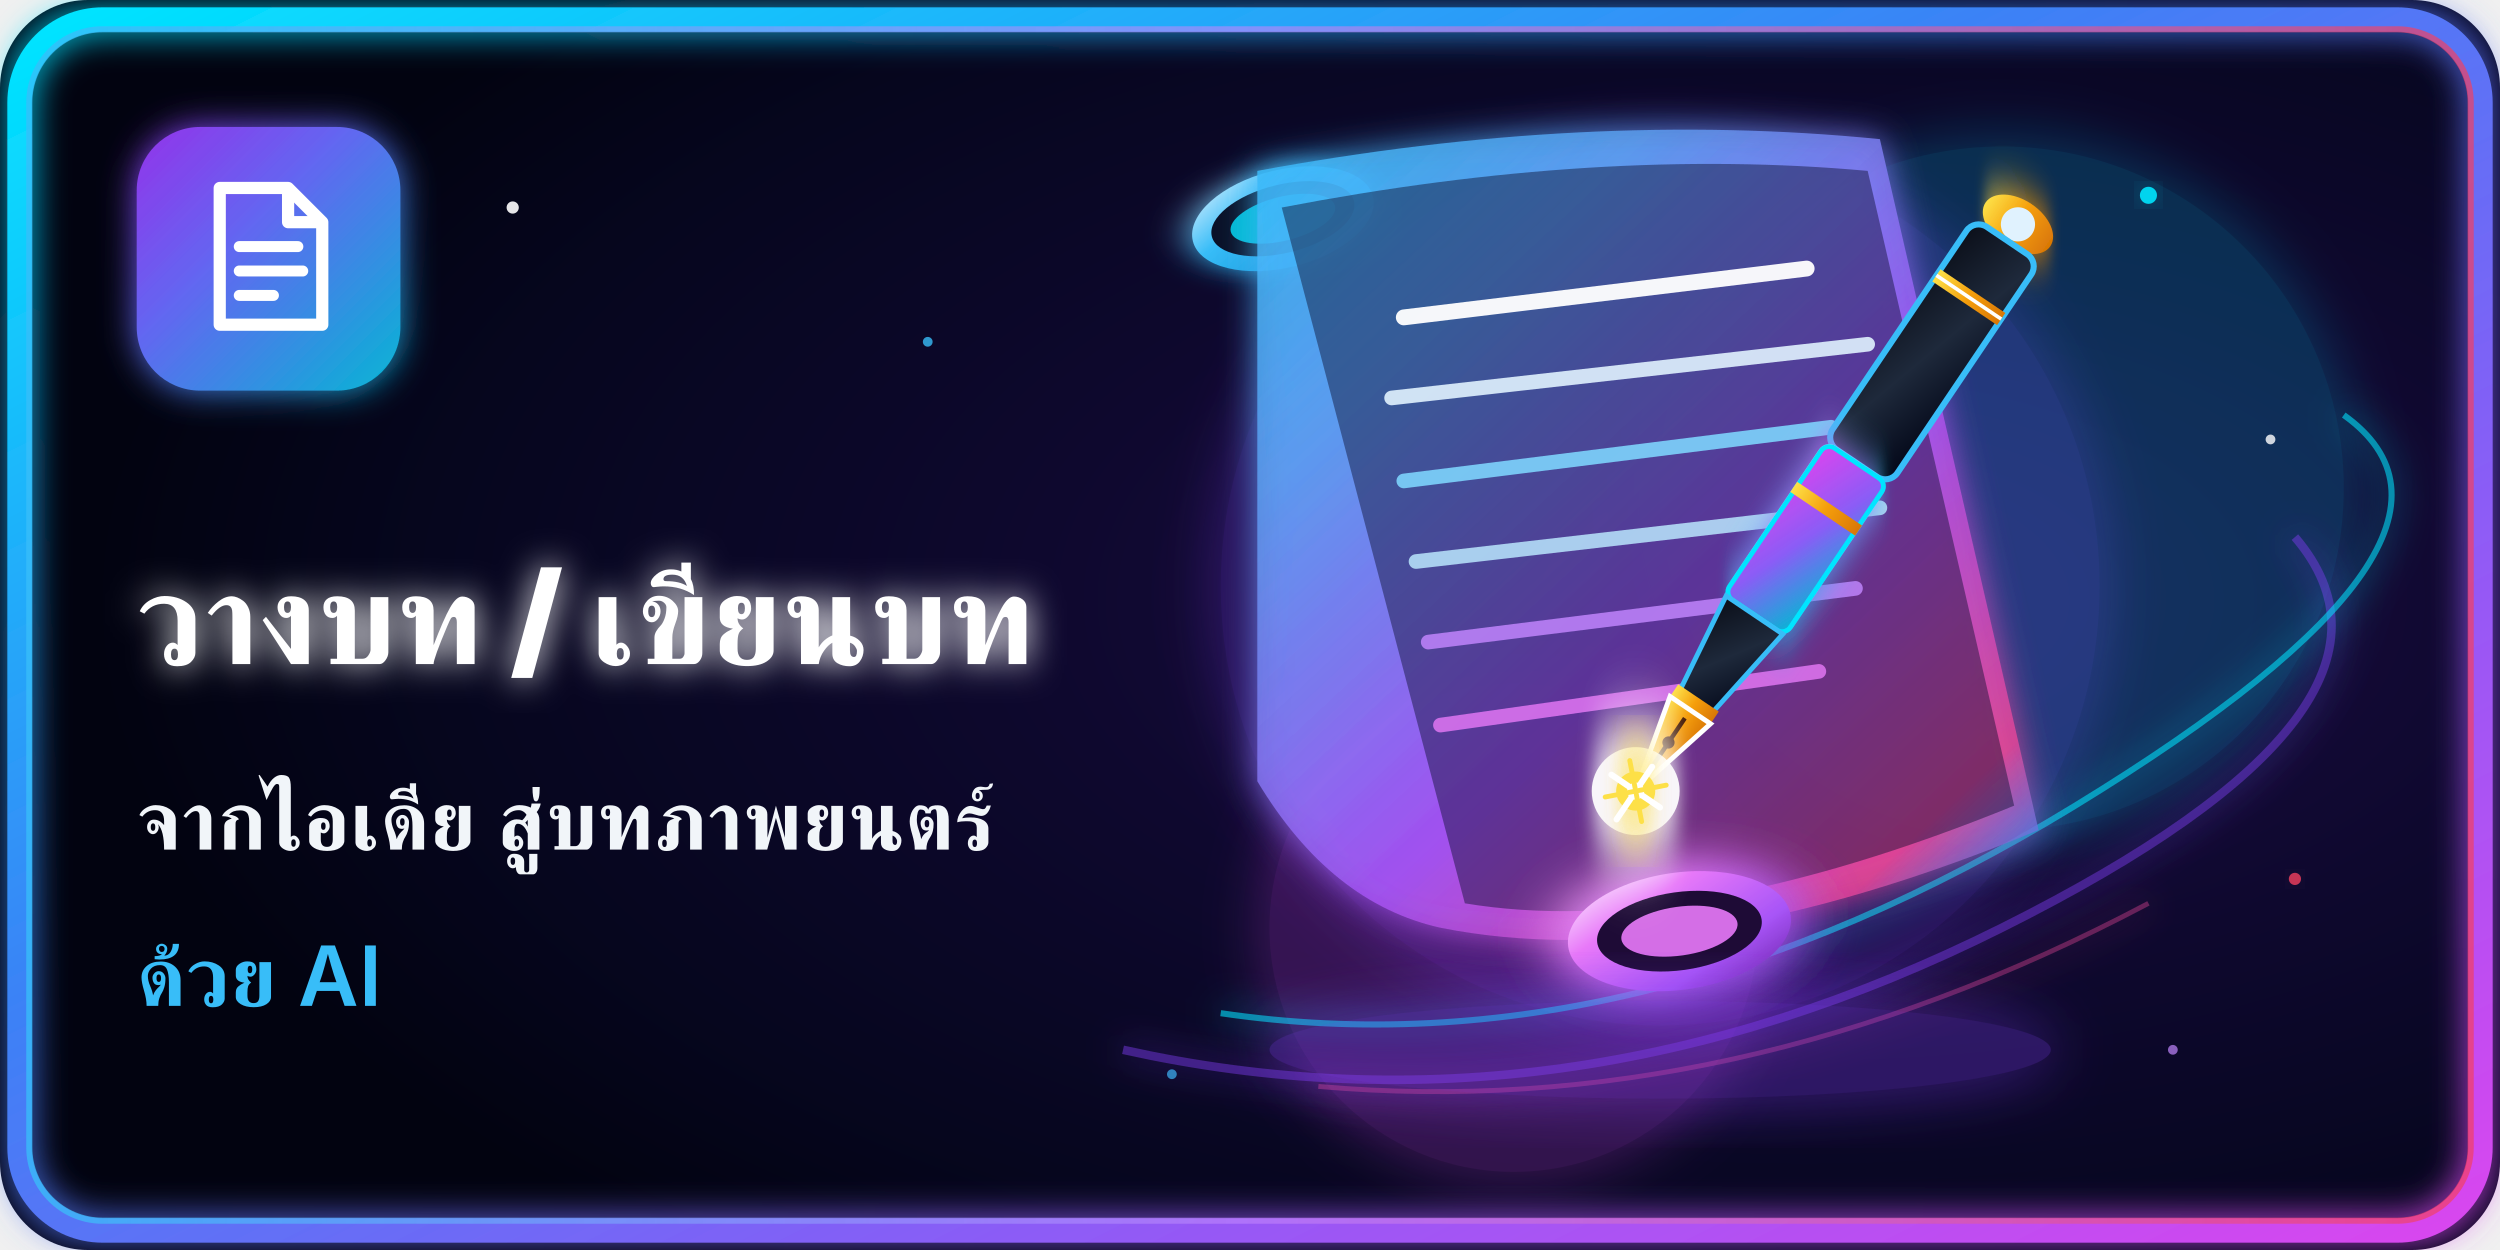
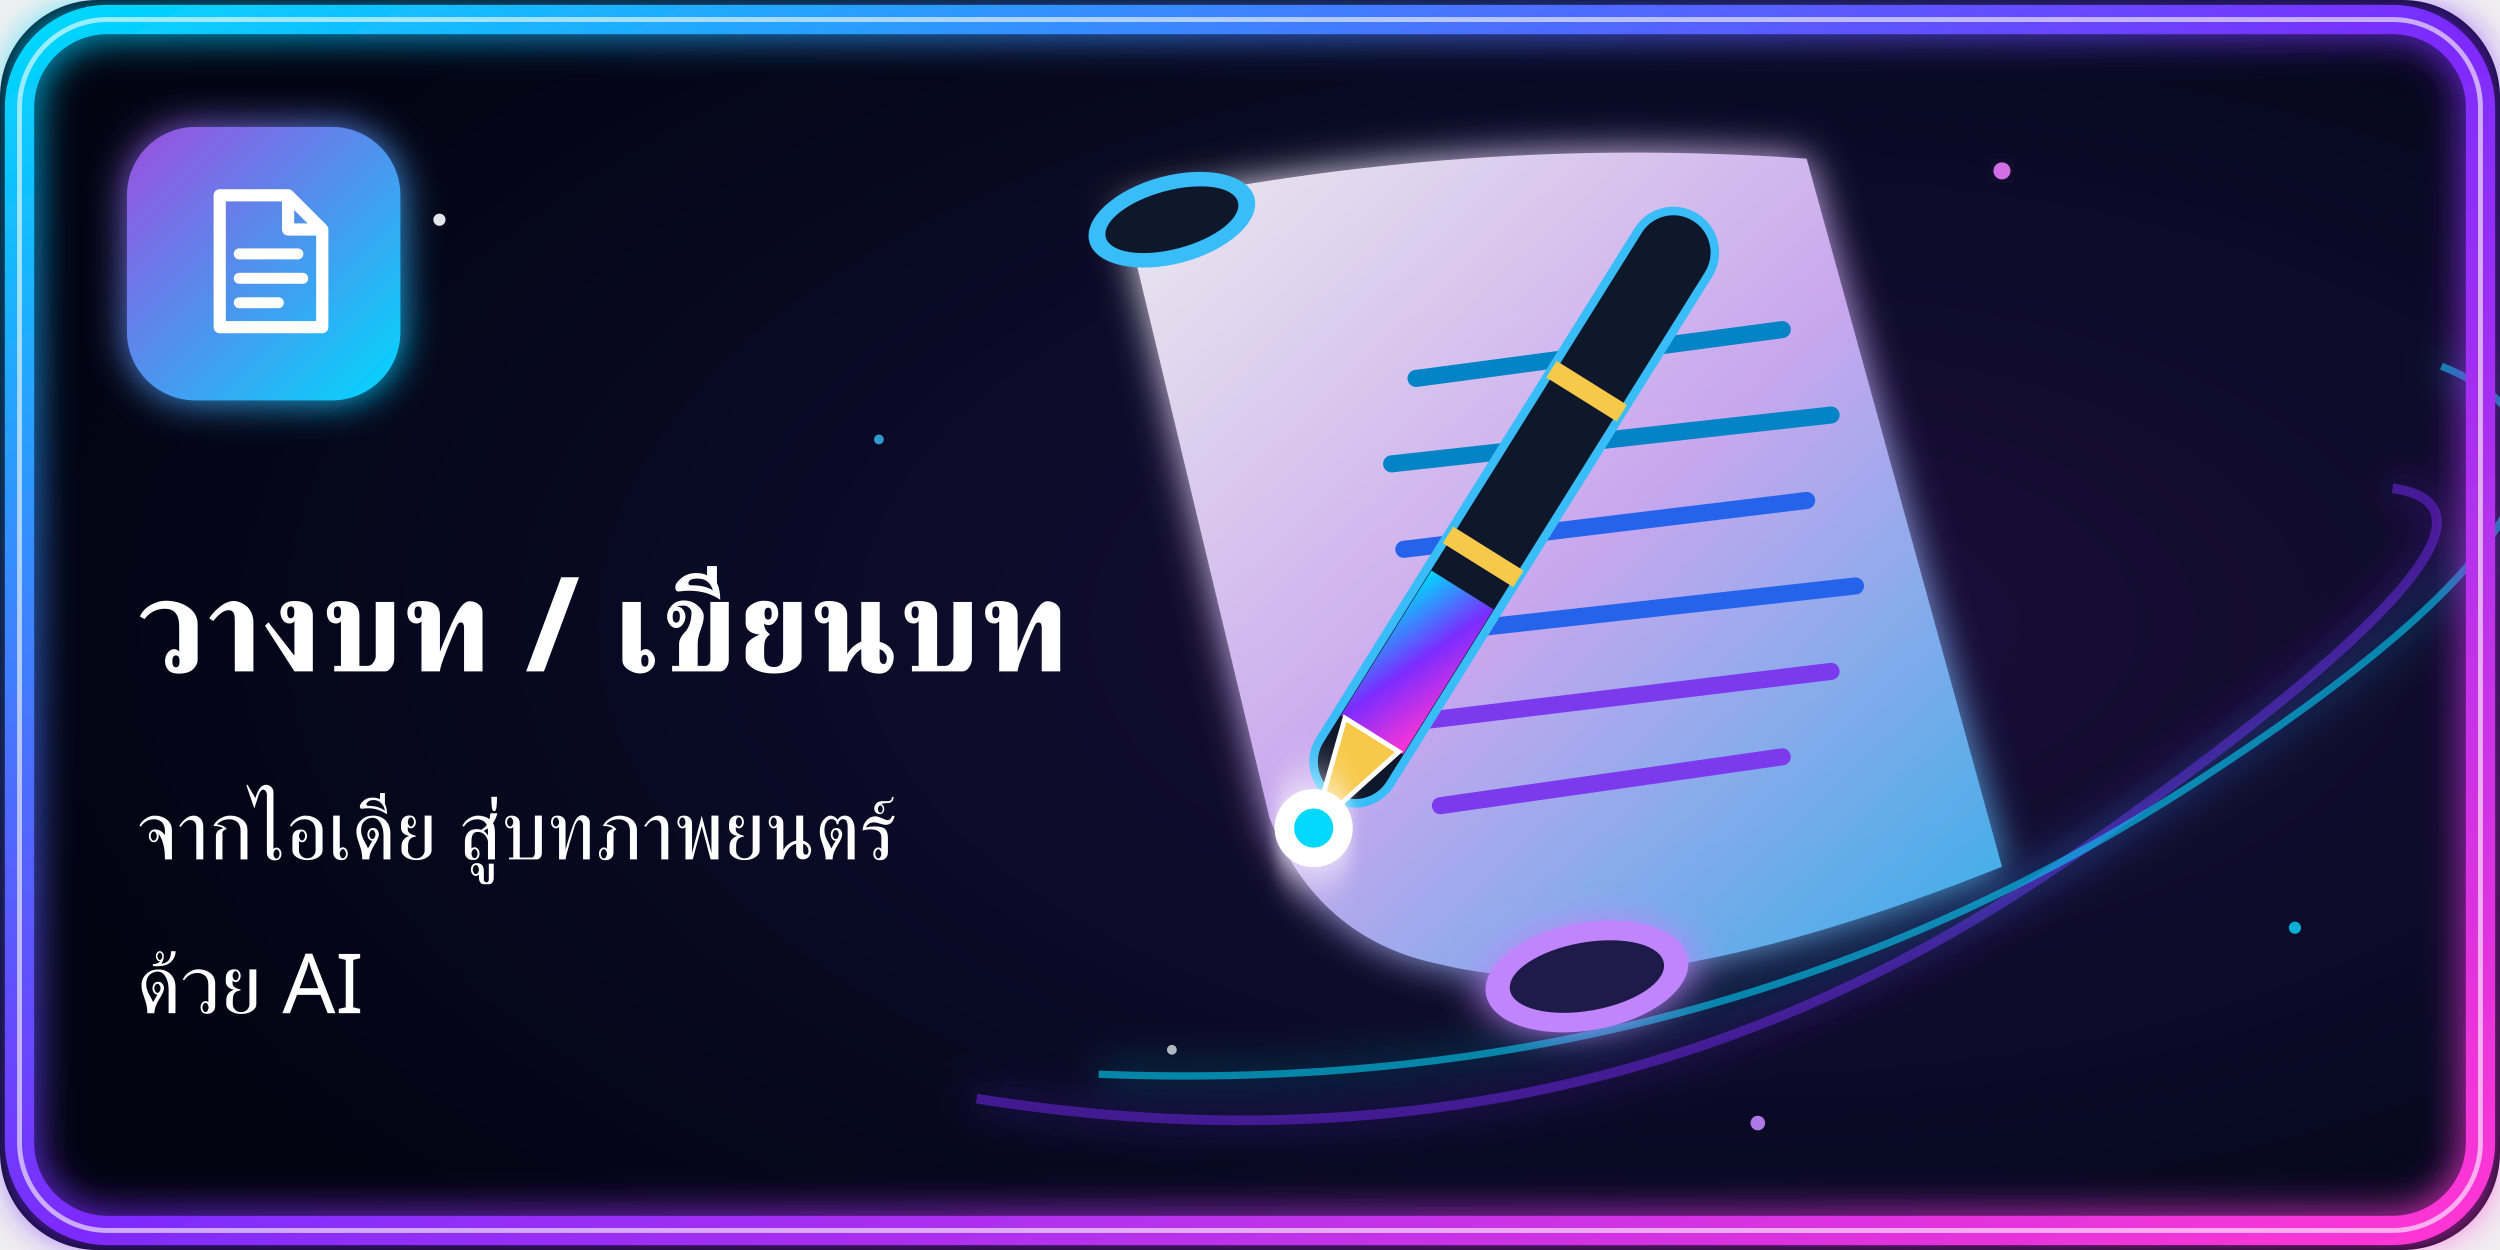
<svg xmlns="http://www.w3.org/2000/svg" viewBox="0 0 1024 512" width="1024" height="512">
  <defs>
-     <radialGradient id="bg1" cx="72%" cy="48%" r="68%">
-       <stop offset="0%" stop-color="#1E0E45" />
-       <stop offset="45%" stop-color="#0E082E" />
-       <stop offset="80%" stop-color="#06061E" />
-       <stop offset="100%" stop-color="#020310" />
+     <radialGradient id="bg1" cx="70%" cy="50%" r="70%">
+       <stop offset="0%" stop-color="#1B0E3B" />
+       <stop offset="60%" stop-color="#090A24" />
+       <stop offset="100%" stop-color="#020412" />
    </radialGradient>
    <linearGradient id="border1" x1="0%" y1="0%" x2="100%" y2="100%">
-       <stop offset="0%" stop-color="#00E5FF" />
-       <stop offset="40%" stop-color="#3B82F6" />
-       <stop offset="70%" stop-color="#8B5CF6" />
-       <stop offset="100%" stop-color="#D946EF" />
-     </linearGradient>
-     <linearGradient id="innerBorder1" x1="0%" y1="0%" x2="100%" y2="0%">
-       <stop offset="0%" stop-color="#38BDF8" stop-opacity="0.9" />
-       <stop offset="50%" stop-color="#C084FC" stop-opacity="0.7" />
-       <stop offset="100%" stop-color="#F43F5E" stop-opacity="0.8" />
+       <stop offset="0%" stop-color="#00D8FF" />
+       <stop offset="50%" stop-color="#7B2CFF" />
+       <stop offset="100%" stop-color="#FF35D4" />
    </linearGradient>
    <linearGradient id="icon1" x1="0%" y1="0%" x2="100%" y2="100%">
-       <stop offset="0%" stop-color="#9333EA" />
-       <stop offset="40%" stop-color="#6366F1" />
-       <stop offset="100%" stop-color="#06B6D4" />
+       <stop offset="0%" stop-color="#9D4EDD" />
+       <stop offset="100%" stop-color="#00D8FF" />
    </linearGradient>
-     <linearGradient id="scrollBody" x1="0%" y1="0%" x2="90%" y2="100%">
-       <stop offset="0%" stop-color="#38BDF8" stop-opacity="0.95" />
-       <stop offset="25%" stop-color="#60A5FA" stop-opacity="0.85" />
-       <stop offset="60%" stop-color="#A855F7" stop-opacity="0.9" />
-       <stop offset="90%" stop-color="#EC4899" stop-opacity="0.85" />
-       <stop offset="100%" stop-color="#3B82F6" stop-opacity="0.9" />
+     <linearGradient id="scroll1" x1="0%" y1="0%" x2="100%" y2="100%">
+       <stop offset="0%" stop-color="#FFFFFF" />
+       <stop offset="50%" stop-color="#D8B4FE" />
+       <stop offset="100%" stop-color="#38BDF8" />
    </linearGradient>
-     <linearGradient id="scrollRollTop" x1="0%" y1="0%" x2="100%" y2="100%">
-       <stop offset="0%" stop-color="#E0F2FE" />
-       <stop offset="35%" stop-color="#38BDF8" />
-       <stop offset="100%" stop-color="#0284C7" />
-     </linearGradient>
-     <linearGradient id="scrollRollBottom" x1="0%" y1="0%" x2="100%" y2="100%">
-       <stop offset="0%" stop-color="#FDF4FF" />
-       <stop offset="30%" stop-color="#E879F9" />
-       <stop offset="70%" stop-color="#A855F7" />
-       <stop offset="100%" stop-color="#6B21A8" />
-     </linearGradient>
-     <linearGradient id="penBody" x1="0%" y1="0%" x2="100%" y2="100%">
-       <stop offset="0%" stop-color="#0B0F19" />
-       <stop offset="50%" stop-color="#1E293B" />
-       <stop offset="100%" stop-color="#020617" />
-     </linearGradient>
-     <linearGradient id="penGold" x1="0%" y1="0%" x2="100%" y2="0%">
-       <stop offset="0%" stop-color="#FDE047" />
-       <stop offset="50%" stop-color="#F59E0B" />
-       <stop offset="100%" stop-color="#D97706" />
-     </linearGradient>
-     <linearGradient id="penGrip" x1="0%" y1="0%" x2="100%" y2="100%">
-       <stop offset="0%" stop-color="#D946EF" />
-       <stop offset="50%" stop-color="#8B5CF6" />
-       <stop offset="100%" stop-color="#06B6D4" />
-     </linearGradient>
-     <filter id="glow" x="-30%" y="-30%" width="160%" height="160%">
-       <feGaussianBlur stdDeviation="7" result="blur" />
+     <filter id="glow1" x="-20%" y="-20%" width="140%" height="140%">
+       <feGaussianBlur stdDeviation="8" result="blur" />
      <feMerge>
        <feMergeNode in="blur" />
        <feMergeNode in="SourceGraphic" />
      </feMerge>
    </filter>
-     <filter id="brightGlow" x="-50%" y="-50%" width="200%" height="200%">
-       <feGaussianBlur stdDeviation="12" result="blur1" />
-       <feGaussianBlur stdDeviation="4" result="blur2" />
-       <feMerge>
-         <feMergeNode in="blur1" />
-         <feMergeNode in="blur2" />
-         <feMergeNode in="SourceGraphic" />
-       </feMerge>
-     </filter>
  </defs>
-   <rect width="1024" height="512" rx="36" fill="url(#bg1)" />
-   <circle cx="680" cy="240" r="180" fill="#7C3AED" opacity="0.22" filter="url(#brightGlow)" />
-   <circle cx="820" cy="200" r="140" fill="#00D8FF" opacity="0.18" filter="url(#brightGlow)" />
-   <circle cx="620" cy="380" r="100" fill="#D946EF" opacity="0.2" filter="url(#brightGlow)" />
-   <circle cx="210" cy="85" r="2.5" fill="#FFFFFF" opacity="0.9" />
-   <circle cx="380" cy="140" r="2" fill="#38BDF8" opacity="0.8" />
-   <circle cx="530" cy="75" r="3" fill="#E879F9" opacity="0.9" filter="url(#glow)" />
-   <circle cx="880" cy="80" r="3.5" fill="#00E5FF" opacity="0.9" filter="url(#glow)" />
-   <circle cx="930" cy="180" r="2" fill="#FFFFFF" opacity="0.8" />
-   <circle cx="940" cy="360" r="2.5" fill="#F43F5E" opacity="0.8" filter="url(#glow)" />
-   <circle cx="890" cy="430" r="2" fill="#C084FC" opacity="0.7" />
-   <circle cx="480" cy="440" r="2" fill="#38BDF8" opacity="0.7" />
-   <path d="M 460 430 Q 640 470 820 380 T 940 220" fill="none" stroke="#7C3AED" stroke-width="3.5" opacity="0.5" filter="url(#glow)" />
-   <path d="M 500 415 Q 670 440 850 330 T 960 170" fill="none" stroke="#00E5FF" stroke-width="2.5" opacity="0.6" filter="url(#glow)" />
-   <path d="M 540 445 Q 710 460 880 370" fill="none" stroke="#EC4899" stroke-width="2" opacity="0.4" filter="url(#glow)" />
-   <g id="artworkGroup" transform="translate(430, 25)">
-     <g transform="translate(30, 50) rotate(-14)">
-       <ellipse cx="60" cy="30" rx="38" ry="20" fill="url(#scrollRollTop)" filter="url(#glow)" />
-       <ellipse cx="60" cy="30" rx="30" ry="14" fill="#0A1128" />
-       <ellipse cx="60" cy="30" rx="22" ry="9" fill="#00E5FF" opacity="0.8" />
-     </g>
-     <path d="M 85 45 Q 220 20 340 32 L 405 315 Q 260 375 160 355 Q 115 345 85 295 Z" fill="url(#scrollBody)" opacity="0.94" filter="url(#glow)" />
-     <path d="M 95 60 Q 225 35 335 45 L 395 305 Q 260 360 170 345 Z" fill="#0B0D2E" opacity="0.45" />
-     <line x1="145" y1="105" x2="310" y2="85" stroke="#FFFFFF" stroke-width="6.5" stroke-linecap="round" opacity="0.95" />
-     <line x1="140" y1="138" x2="335" y2="116" stroke="#E0F2FE" stroke-width="6" stroke-linecap="round" opacity="0.9" />
-     <line x1="145" y1="172" x2="320" y2="150" stroke="#7DD3FC" stroke-width="6" stroke-linecap="round" opacity="0.9" />
-     <line x1="150" y1="205" x2="340" y2="183" stroke="#BAE6FD" stroke-width="6" stroke-linecap="round" opacity="0.85" />
-     <line x1="155" y1="238" x2="330" y2="216" stroke="#C084FC" stroke-width="6" stroke-linecap="round" opacity="0.85" />
-     <line x1="160" y1="272" x2="315" y2="250" stroke="#E879F9" stroke-width="6" stroke-linecap="round" opacity="0.8" />
-     <g transform="translate(195, 340) rotate(-8)">
-       <ellipse cx="60" cy="25" rx="46" ry="24" fill="url(#scrollRollBottom)" filter="url(#brightGlow)" />
-       <ellipse cx="60" cy="25" rx="34" ry="16" fill="#1E0B36" />
-       <ellipse cx="60" cy="25" rx="24" ry="10" fill="#E879F9" opacity="0.9" />
-     </g>
-     <g transform="translate(390, 48) rotate(34)">
-       <ellipse cx="16" cy="12" rx="16" ry="10" fill="url(#penGold)" filter="url(#glow)" />
-       <circle cx="16" cy="12" r="7" fill="#E0F2FE" />
-       <rect x="0" y="20" width="32" height="110" rx="6" fill="url(#penBody)" stroke="#38BDF8" stroke-width="2.5" />
-       <rect x="0" y="45" width="32" height="6" fill="url(#penGold)" />
-       <line x1="0" y1="48" x2="32" y2="48" stroke="#FFFFFF" stroke-width="1.5" />
-       <rect x="1" y="130" width="30" height="75" rx="4" fill="url(#penGrip)" stroke="#00E5FF" stroke-width="2" filter="url(#glow)" />
-       <rect x="0" y="150" width="32" height="5" fill="url(#penGold)" />
-       <polygon points="2,205 30,205 24,248 8,248" fill="url(#penBody)" stroke="#38BDF8" stroke-width="2" />
-       <rect x="6" y="246" width="20" height="6" fill="url(#penGold)" />
-       <polygon points="6,252 26,252 16,292" fill="url(#penGold)" stroke="#FFFFFF" stroke-width="2" />
-       <line x1="16" y1="256" x2="16" y2="282" stroke="#451A03" stroke-width="1.8" />
-       <circle cx="16" cy="268" r="2.5" fill="#451A03" />
-       <circle cx="16" cy="292" r="18" fill="#FFFFFF" opacity="0.95" filter="url(#brightGlow)" />
-       <circle cx="16" cy="292" r="8" fill="#FDE047" filter="url(#brightGlow)" />
-       <circle cx="16" cy="292" r="3.5" fill="#FFFFFF" />
-       <line x1="16" y1="280" x2="16" y2="306" stroke="#FFFFFF" stroke-width="2.5" stroke-linecap="round" />
-       <line x1="4" y1="292" x2="28" y2="292" stroke="#FFFFFF" stroke-width="2.5" stroke-linecap="round" />
-       <line x1="7" y1="283" x2="25" y2="301" stroke="#FDE047" stroke-width="2" stroke-linecap="round" />
-       <line x1="7" y1="301" x2="25" y2="283" stroke="#FDE047" stroke-width="2" stroke-linecap="round" />
-     </g>
-     <ellipse cx="250" cy="405" rx="160" ry="20" fill="#7C3AED" opacity="0.3" filter="url(#brightGlow)" />
+   <rect width="1024" height="512" rx="40" fill="url(#bg1)" />
+   <circle cx="180" cy="90" r="2.5" fill="#FFFFFF" opacity="0.9" />
+   <circle cx="360" cy="180" r="2" fill="#38BDF8" opacity="0.8" />
+   <circle cx="820" cy="70" r="3.5" fill="#E879F9" opacity="0.9" filter="url(#glow1)" />
+   <circle cx="940" cy="380" r="2.5" fill="#00D8FF" opacity="0.8" />
+   <circle cx="480" cy="430" r="2" fill="#FFFFFF" opacity="0.7" />
+   <circle cx="720" cy="460" r="3" fill="#C084FC" opacity="0.9" />
+   <path d="M 400 450 Q 650 490 850 350 T 980 200" fill="none" stroke="#7B2CFF" stroke-width="4" opacity="0.5" filter="url(#glow1)" />
+   <path d="M 450 440 Q 700 450 900 320 T 1000 150" fill="none" stroke="#00D8FF" stroke-width="3" opacity="0.6" filter="url(#glow1)" />
+   <g transform="translate(420, 45)">
+     <path d="M 40 40 Q 180 10 320 20 L 400 310 Q 250 370 170 350 Q 120 340 100 290 Z" fill="url(#scroll1)" opacity="0.92" filter="url(#glow1)" />
+     <ellipse cx="60" cy="45" rx="35" ry="18" fill="#38BDF8" transform="rotate(-15 60 45)" />
+     <ellipse cx="60" cy="45" rx="28" ry="12" fill="#0F172A" transform="rotate(-15 60 45)" />
+     <ellipse cx="230" cy="355" rx="42" ry="22" fill="#C084FC" transform="rotate(-10 230 355)" filter="url(#glow1)" />
+     <ellipse cx="230" cy="355" rx="32" ry="14" fill="#1E1B4B" transform="rotate(-10 230 355)" />
+     <line x1="160" y1="110" x2="310" y2="90" stroke="#0284C7" stroke-width="7" stroke-linecap="round" />
+     <line x1="150" y1="145" x2="330" y2="125" stroke="#0284C7" stroke-width="7" stroke-linecap="round" />
+     <line x1="155" y1="180" x2="320" y2="160" stroke="#2563EB" stroke-width="7" stroke-linecap="round" />
+     <line x1="160" y1="215" x2="340" y2="195" stroke="#2563EB" stroke-width="7" stroke-linecap="round" />
+     <line x1="165" y1="250" x2="330" y2="230" stroke="#7C3AED" stroke-width="7" stroke-linecap="round" />
+     <line x1="170" y1="285" x2="310" y2="265" stroke="#7C3AED" stroke-width="7" stroke-linecap="round" />
  </g>
-   <g id="leftIcon" transform="translate(56, 52)">
-     <rect width="108" height="108" rx="26" fill="url(#icon1)" filter="url(#glow)" />
-     <g transform="translate(28, 25)">
-       <path d="M 6 0 L 34 0 L 48 14 L 48 56 L 6 56 Z" fill="none" stroke="#FFFFFF" stroke-width="5" stroke-linejoin="round" />
-       <polyline points="34,0 34,14 48,14" fill="none" stroke="#FFFFFF" stroke-width="5" stroke-linejoin="round" />
-       <line x1="14" y1="24" x2="38" y2="24" stroke="#FFFFFF" stroke-width="4.5" stroke-linecap="round" />
-       <line x1="14" y1="34" x2="40" y2="34" stroke="#FFFFFF" stroke-width="4.5" stroke-linecap="round" />
-       <line x1="14" y1="44" x2="28" y2="44" stroke="#FFFFFF" stroke-width="4.5" stroke-linecap="round" />
-     </g>
+   <g transform="translate(680, 80) rotate(32)">
+     <rect x="0" y="0" width="34" height="280" rx="17" fill="#0F172A" stroke="#38BDF8" stroke-width="3.5" />
+     <rect x="2" y="180" width="30" height="70" fill="url(#border1)" />
+     <rect x="0" y="80" width="34" height="8" fill="#F7C94A" />
+     <rect x="0" y="160" width="34" height="8" fill="#F7C94A" />
+     <polygon points="4,250 30,250 17,295" fill="#F7C94A" stroke="#FFFFFF" stroke-width="2" />
+     <circle cx="17" cy="295" r="16" fill="#FFFFFF" filter="url(#glow1)" />
+     <circle cx="17" cy="295" r="8" fill="#00D8FF" />
  </g>
-   <g id="leftTypography">
-     <text x="56" y="272" font-family="'Prompt', 'Plus Jakarta Sans', system-ui, -apple-system, sans-serif" font-weight="900" font-size="52" letter-spacing="0.5" fill="#FFFFFF" filter="url(#glow)">วางบท / เขียนบท</text>
-     <text x="56" y="348" font-family="'Prompt', 'Plus Jakarta Sans', system-ui, -apple-system, sans-serif" font-weight="600" font-size="34" letter-spacing="0.2" fill="#F1F5F9">จากไอเดีย สู่บทภาพยนตร์</text>
-     <text x="56" y="412" font-family="'Prompt', 'Plus Jakarta Sans', system-ui, -apple-system, sans-serif" font-weight="600" font-size="34" letter-spacing="0.2" fill="#38BDF8">ด้วย AI</text>
+   <rect x="52" y="52" width="112" height="112" rx="28" fill="url(#icon1)" filter="url(#glow1)" />
+   <g transform="translate(82, 80)">
+     <path d="M 8 0 L 36 0 L 50 14 L 50 54 L 8 54 Z" fill="none" stroke="#FFFFFF" stroke-width="5" stroke-linejoin="round" />
+     <polyline points="36,0 36,14 50,14" fill="none" stroke="#FFFFFF" stroke-width="5" stroke-linejoin="round" />
+     <line x1="16" y1="24" x2="40" y2="24" stroke="#FFFFFF" stroke-width="4.5" stroke-linecap="round" />
+     <line x1="16" y1="34" x2="42" y2="34" stroke="#FFFFFF" stroke-width="4.5" stroke-linecap="round" />
+     <line x1="16" y1="44" x2="32" y2="44" stroke="#FFFFFF" stroke-width="4.5" stroke-linecap="round" />
  </g>
-   <rect x="8" y="8" width="1008" height="496" rx="34" fill="none" stroke="url(#border1)" stroke-width="10" filter="url(#glow)" />
-   <rect x="12" y="12" width="1000" height="488" rx="30" fill="none" stroke="url(#innerBorder1)" stroke-width="2.5" opacity="0.85" />
+   <text x="56" y="275" font-family="'Prompt', 'Plus Jakarta Sans', sans-serif" font-weight="900" font-size="54" fill="#FFFFFF">วางบท / เขียนบท</text>
+   <text x="56" y="352" font-family="'Prompt', 'Plus Jakarta Sans', sans-serif" font-weight="500" font-size="34" fill="#FFFFFF">จากไอเดีย สู่บทภาพยนตร์</text>
+   <text x="56" y="415" font-family="'Prompt', 'Plus Jakarta Sans', sans-serif" font-weight="500" font-size="34" fill="#FFFFFF">ด้วย AI</text>
+   <rect x="8" y="8" width="1008" height="496" rx="36" fill="none" stroke="url(#border1)" stroke-width="12" filter="url(#glow1)" />
+   <rect x="8" y="8" width="1008" height="496" rx="36" fill="none" stroke="#FFFFFF" stroke-width="2" opacity="0.6" />
</svg>
